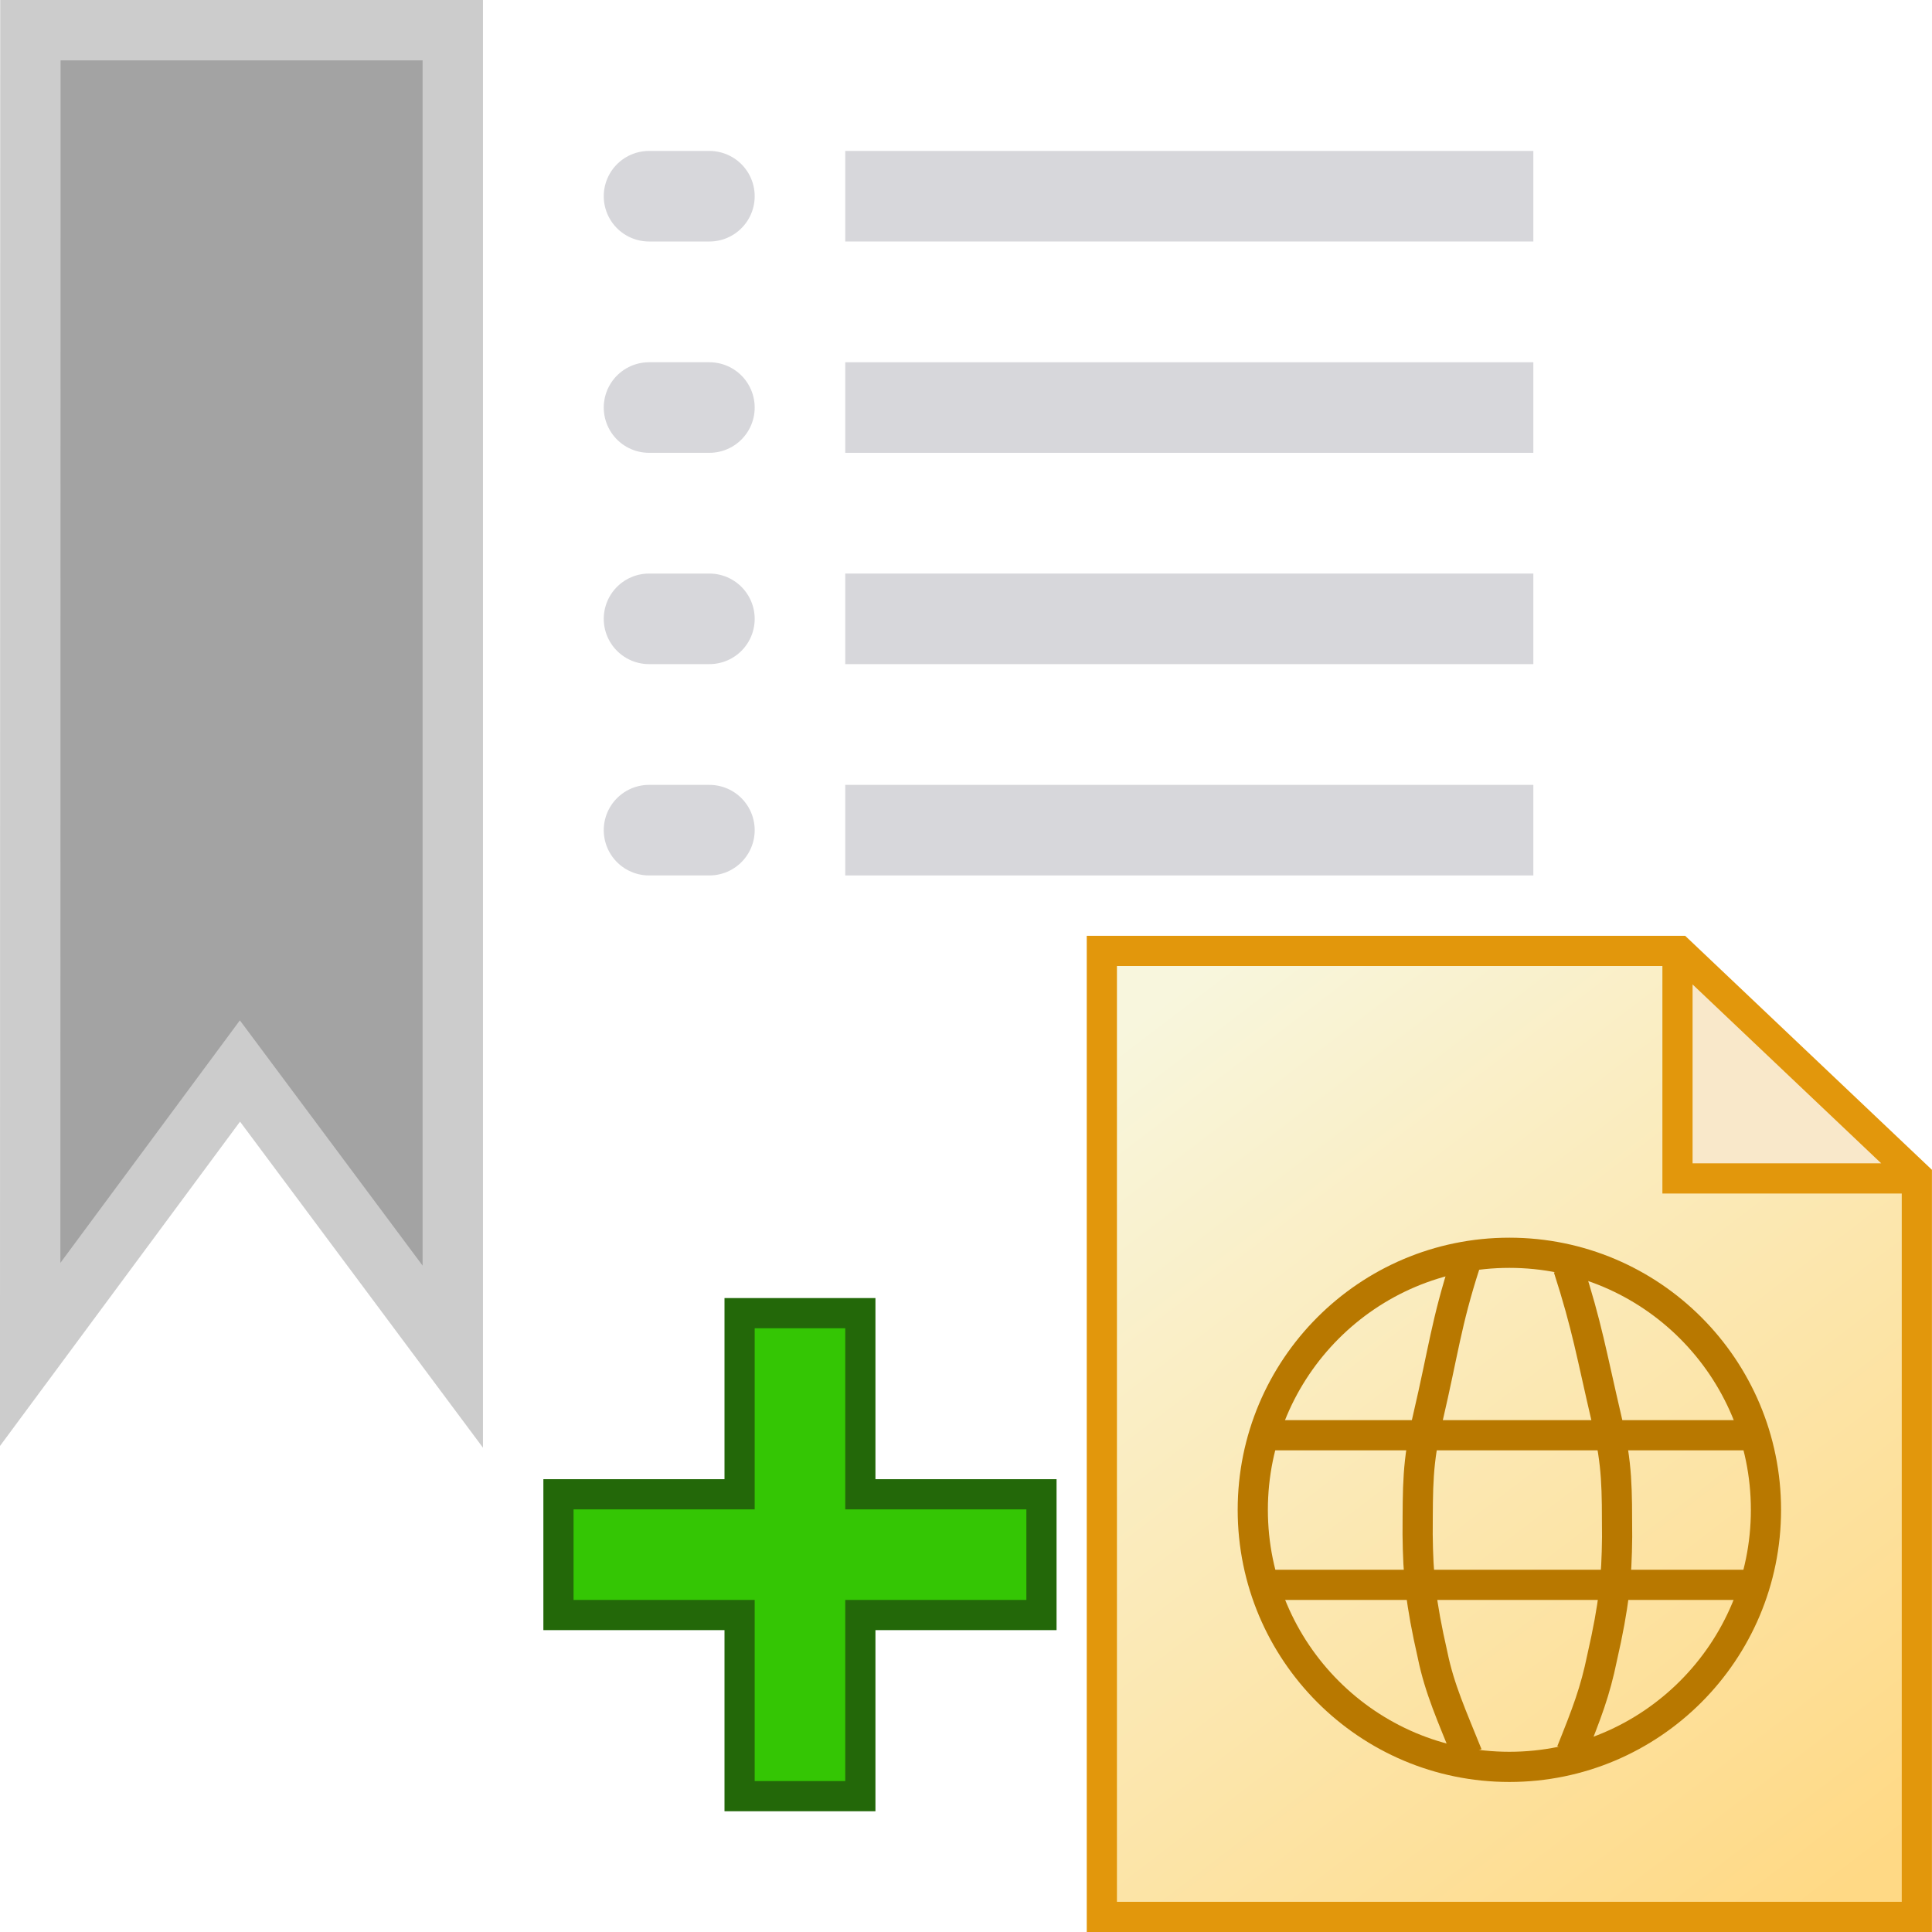
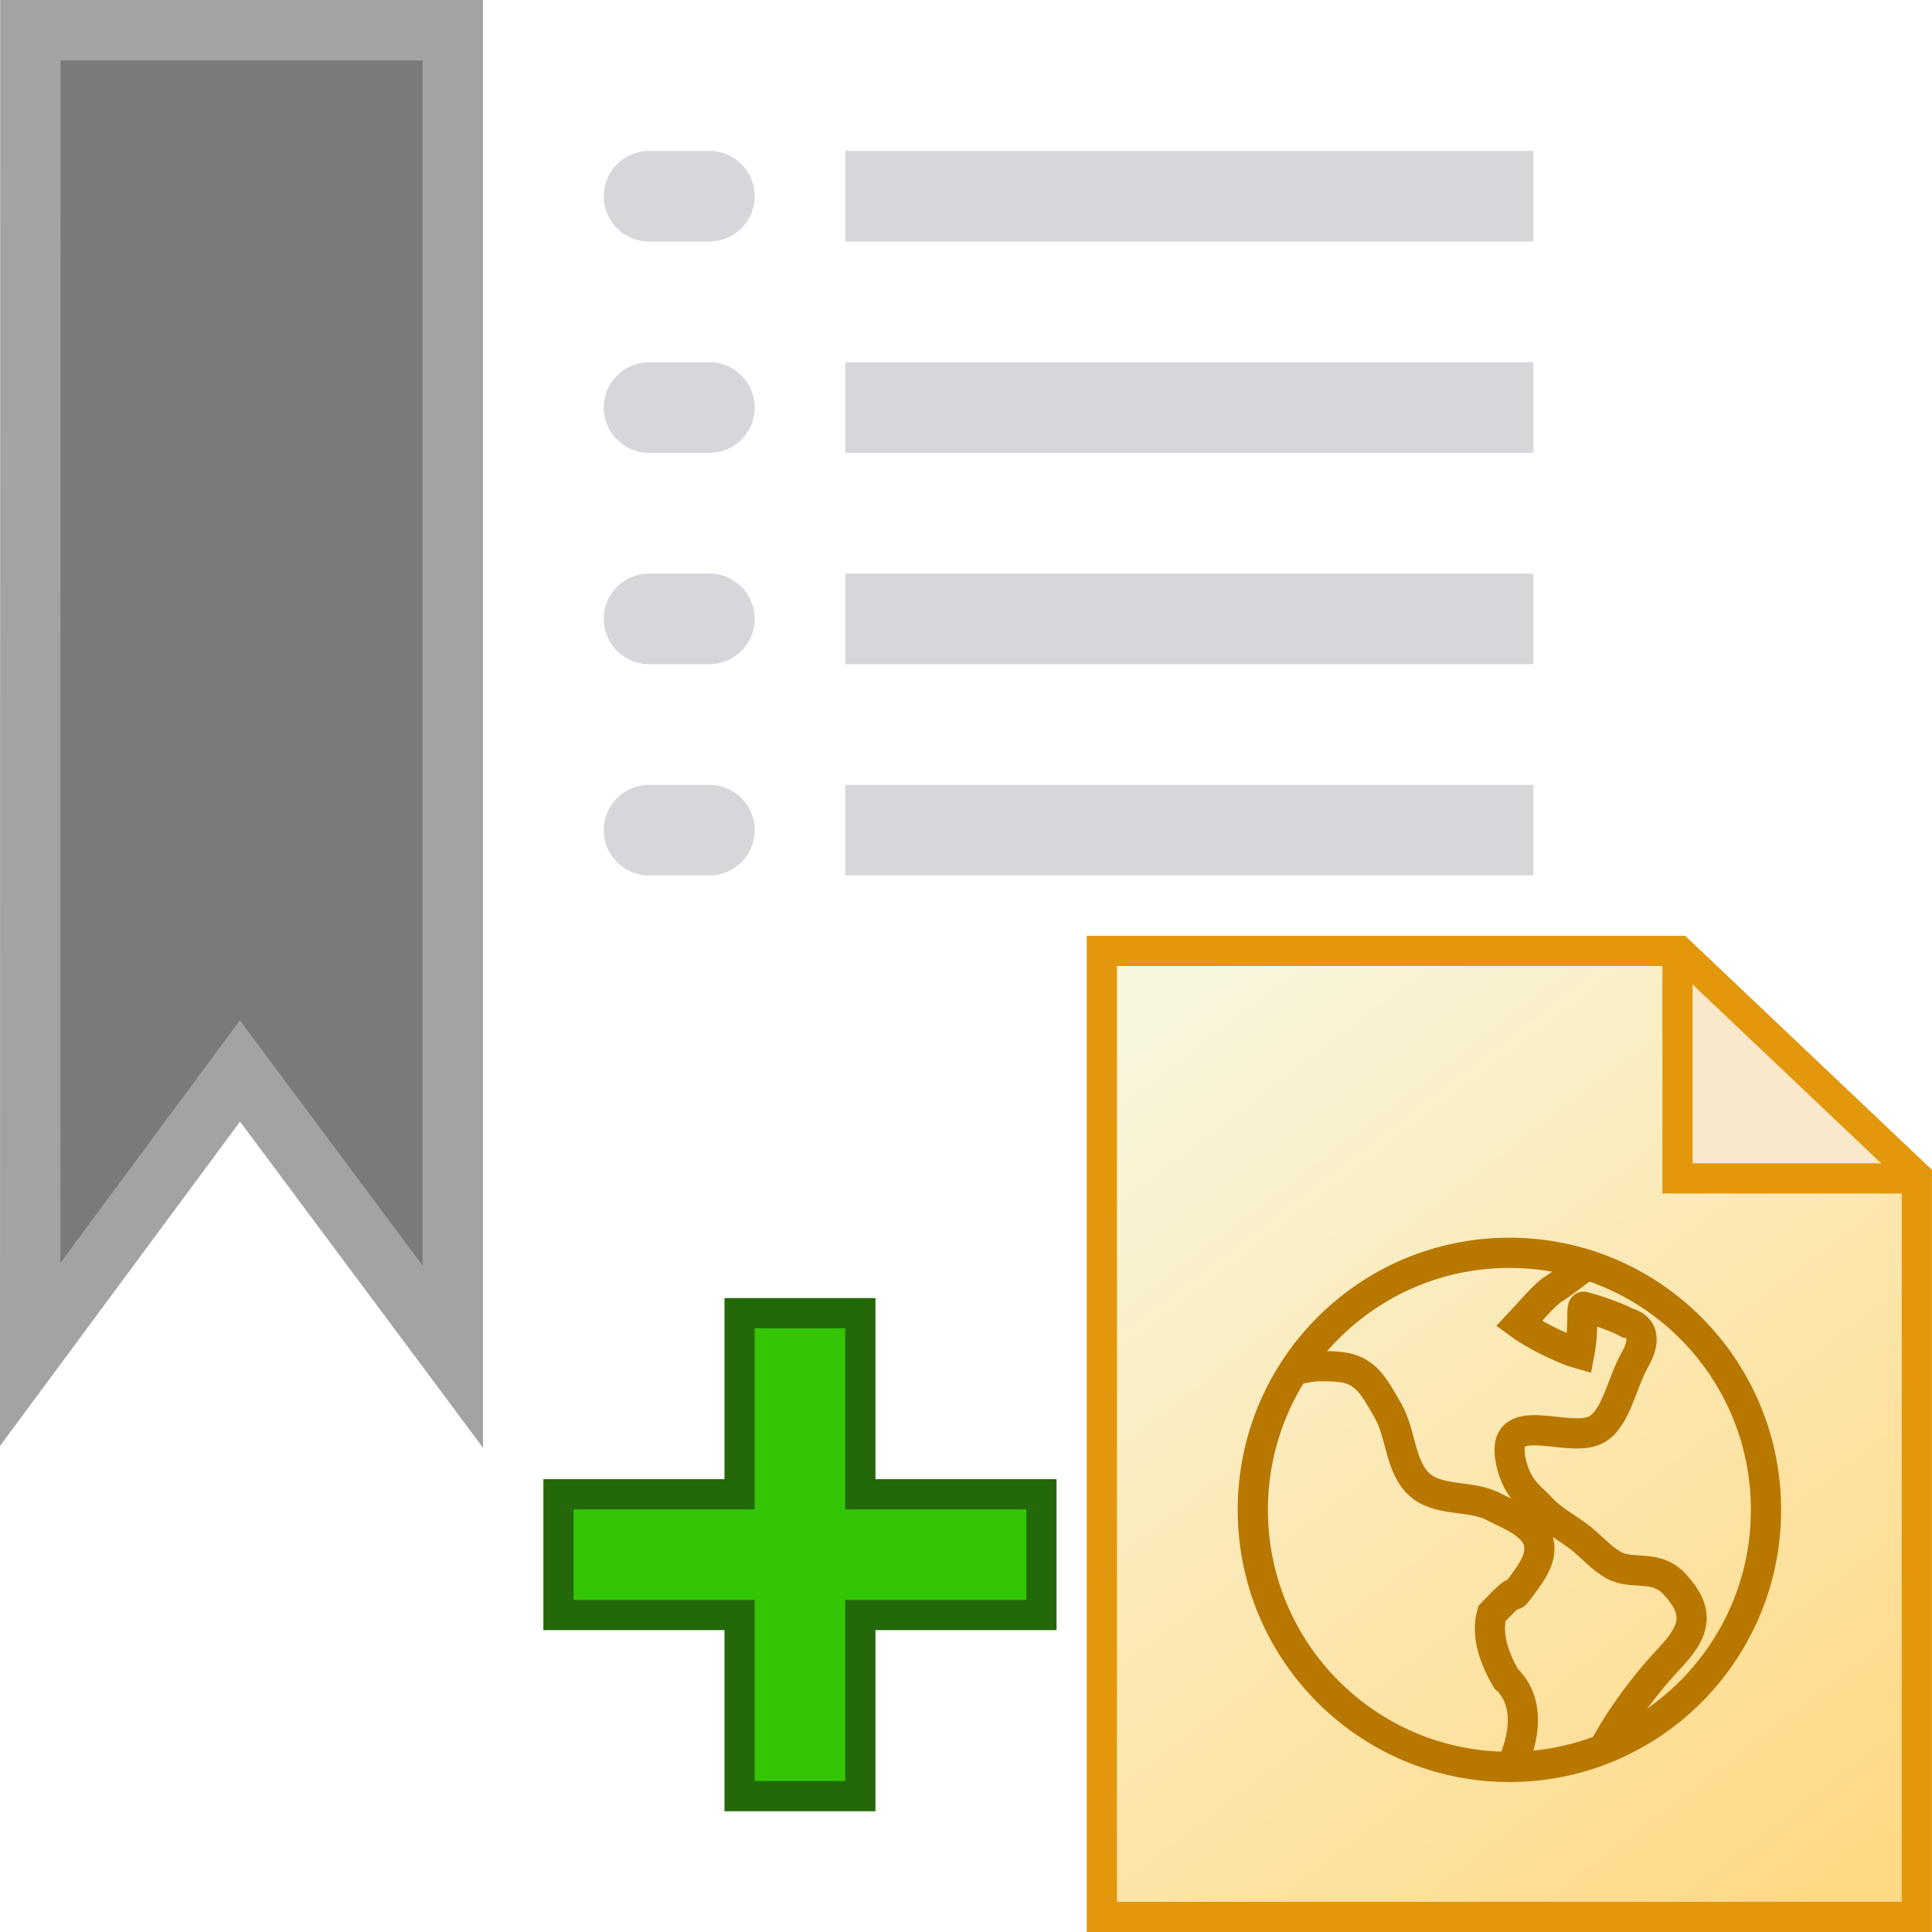
<svg xmlns="http://www.w3.org/2000/svg" id="SVGRoot" width="64" height="64" version="1.1" viewBox="0 0 64 64">
  <defs>
    <linearGradient id="linearGradient1520" x1="39.475" x2="62.233" y1="29.093" y2="57.819" gradientTransform="matrix(1.0384 0 0 1 -2.4383 4)" gradientUnits="userSpaceOnUse">
      <stop stop-color="#f8f6dd" offset="0" />
      <stop stop-color="#ffd985" offset="1" />
    </linearGradient>
  </defs>
  <g>
    <g stroke-width="2">
      <path d="m56.151 35.64v-2.888l0.641 0.614c0.352 0.337 1.705 1.622 3.005 2.855 1.3 1.233 2.364 2.256 2.364 2.274 0 0.018-1.352 0.033-3.005 0.033h-3.005z" fill="none" stroke="#f9e8ca" stroke-linecap="round" stroke-linejoin="round" />
      <path d="m57.212 36.352v-1.115l0.862 0.797c0.474 0.439 0.999 0.94 1.166 1.115l0.305 0.317h-2.333z" fill="none" stroke="#f9e8ca" stroke-linecap="round" stroke-linejoin="round" />
-       <path d="m1.007 1-0.007 43.867 6.949-9.389 7.05 9.463v-43.941z" fill="#a3a3a3" stroke="#ccc" />
+       <path d="m1.007 1-0.007 43.867 6.949-9.389 7.05 9.463v-43.941z" fill="#7a7a7a" stroke="#a3a3a3" />
    </g>
    <g fill="none" stroke="#d7d7db">
      <path d="m29.5 6.5h19.794" stroke-linecap="square" stroke-width="3" />
      <path d="m21.5 6.5h2" stroke-linecap="round" stroke-width="3" />
    </g>
    <path d="m55.569 31.448v7.589h7.984m-27.053-7.537h19.124l7.874 7.467v24.533h-26.998z" fill="url(#linearGradient1520)" stroke="#e2970c" />
-     <g fill="none" stroke="#b87800">
-       <ellipse cx="50" cy="50.015" rx="8.5" ry="8.515" stroke-linecap="square" stroke-linejoin="bevel" />
-       <path d="m48.535 41.873c-0.628 1.946-0.719 2.885-1.237 5.104-0.352 1.493-0.33 2.239-0.337 3.857 0.015 1.353 0.096 2.234 0.497 3.997 0.23 1.122 0.638 2.014 1.154 3.297" />
-       <path d="m51.951 41.999c0.628 1.946 0.763 2.841 1.281 5.06 0.352 1.493 0.33 2.239 0.337 3.857-0.015 1.353-0.096 2.234-0.497 3.997-0.23 1.122-0.505 1.837-1.021 3.121" />
-     </g>
    <path d="m24.5 59.5h4v-6h6v-4h-6v-6h-4v6h-6v4h6z" fill="#34c604" stroke="#236809" stroke-width="1px" />
    <g transform="translate(0,7)" fill="none" stroke="#d7d7db">
      <path d="m29.5 6.5h19.794" stroke-linecap="square" stroke-width="3" />
      <path d="m21.5 6.5h2" stroke-linecap="round" stroke-width="3" />
    </g>
    <g transform="translate(0,14)" fill="none" stroke="#d7d7db">
      <path d="m29.5 6.5h19.794" stroke-linecap="square" stroke-width="3" />
      <path d="m21.5 6.5h2" stroke-linecap="round" stroke-width="3" />
    </g>
    <g transform="translate(0,21)" fill="none" stroke="#d7d7db">
      <path d="m29.5 6.5h19.794" stroke-linecap="square" stroke-width="3" />
      <path d="m21.5 6.5h2" stroke-linecap="round" stroke-width="3" />
    </g>
-     <path d="m42.205 47.544 15.645 4e-6" fill="none" stroke="#b87800" stroke-width="1px" />
-     <path d="m42.205 52.5 15.645 4e-6" fill="none" stroke="#b87800" stroke-width="1px" />
+     <g fill="none" stroke="#b87800">
+       <ellipse cx="50.001" cy="50.016" rx="8.5" ry="8.515" stroke-linecap="square" stroke-linejoin="bevel" stroke-width="1.002" />
+       <path d="m42.986 45.362s0.438-0.105 0.661-0.105c0.458 4.8e-5 0.963-0.018 1.357 0.216 0.453 0.268 0.699 0.794 0.967 1.247 0.455 0.772 0.392 1.874 1.062 2.469 0.634 0.562 1.685 0.329 2.438 0.719 0.566 0.293 1.345 0.569 1.5 1.188 0.145 0.579-0.362 1.161-0.717 1.641-0.217 0.295 0.238-0.427-0.833 0.717-0.173 0.622 3.48e-4 1.344 0.468 2.151 1.101 1.026 0.234 2.77 0.234 2.77" stroke-width="1px" />
+       <path d="m53.125 57.933s0.724-1.454 2.209-3.032c0.855-0.909 0.964-1.53 0.143-2.421-0.627-0.681-1.385-0.291-2-0.621-0.429-0.23-0.749-0.621-1.133-0.921-0.41-0.321-0.891-0.56-1.25-0.938-0.424-0.446-0.834-0.687-1.031-1.531-0.447-1.907 1.843-0.631 2.787-1.097 0.683-0.337 0.87-1.564 1.308-2.33 0.614-1.075-0.241-1.215-0.241-1.215-0.392-0.223-1.22-0.483-1.451-0.541-0.1-0.025 0.018 0.687-0.149 1.558-0.607-0.171-1.566-0.671-1.998-0.991 0.289-0.305 0.839-0.964 1.133-1.147 0.348-0.216 0.759-0.554 1.063-0.77" stroke-width="1px" />
+     </g>
  </g>
</svg>
